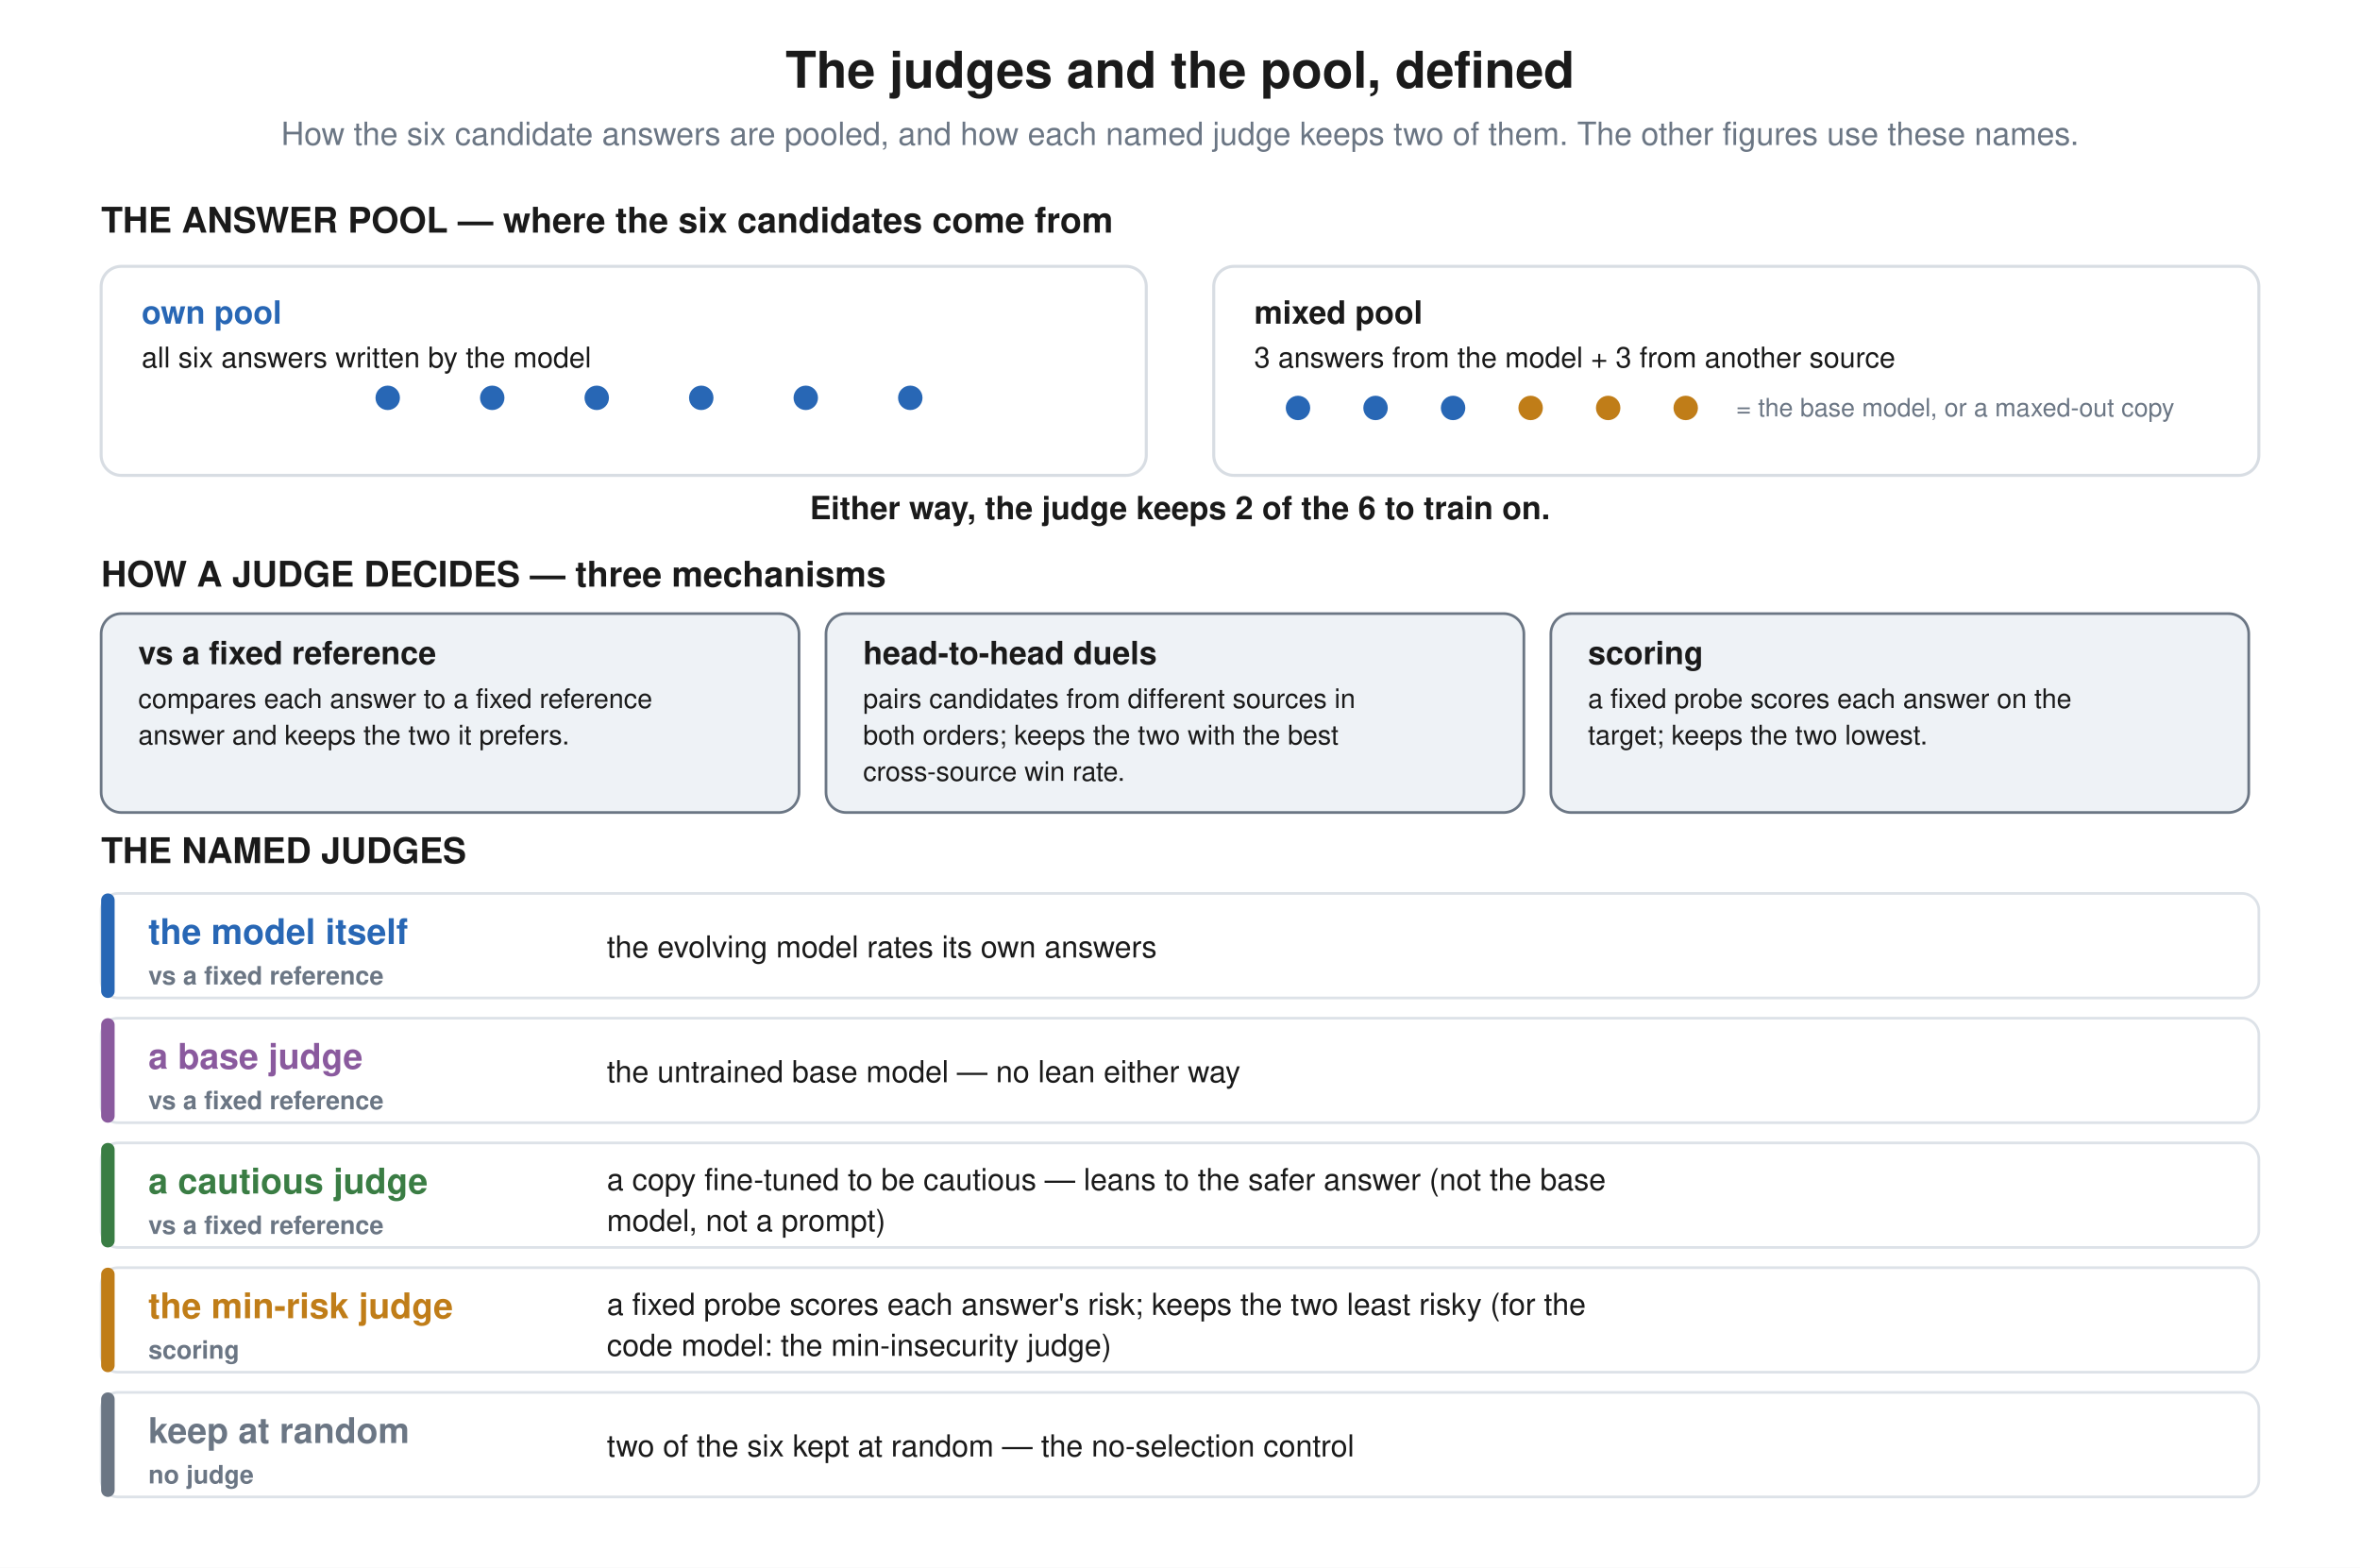
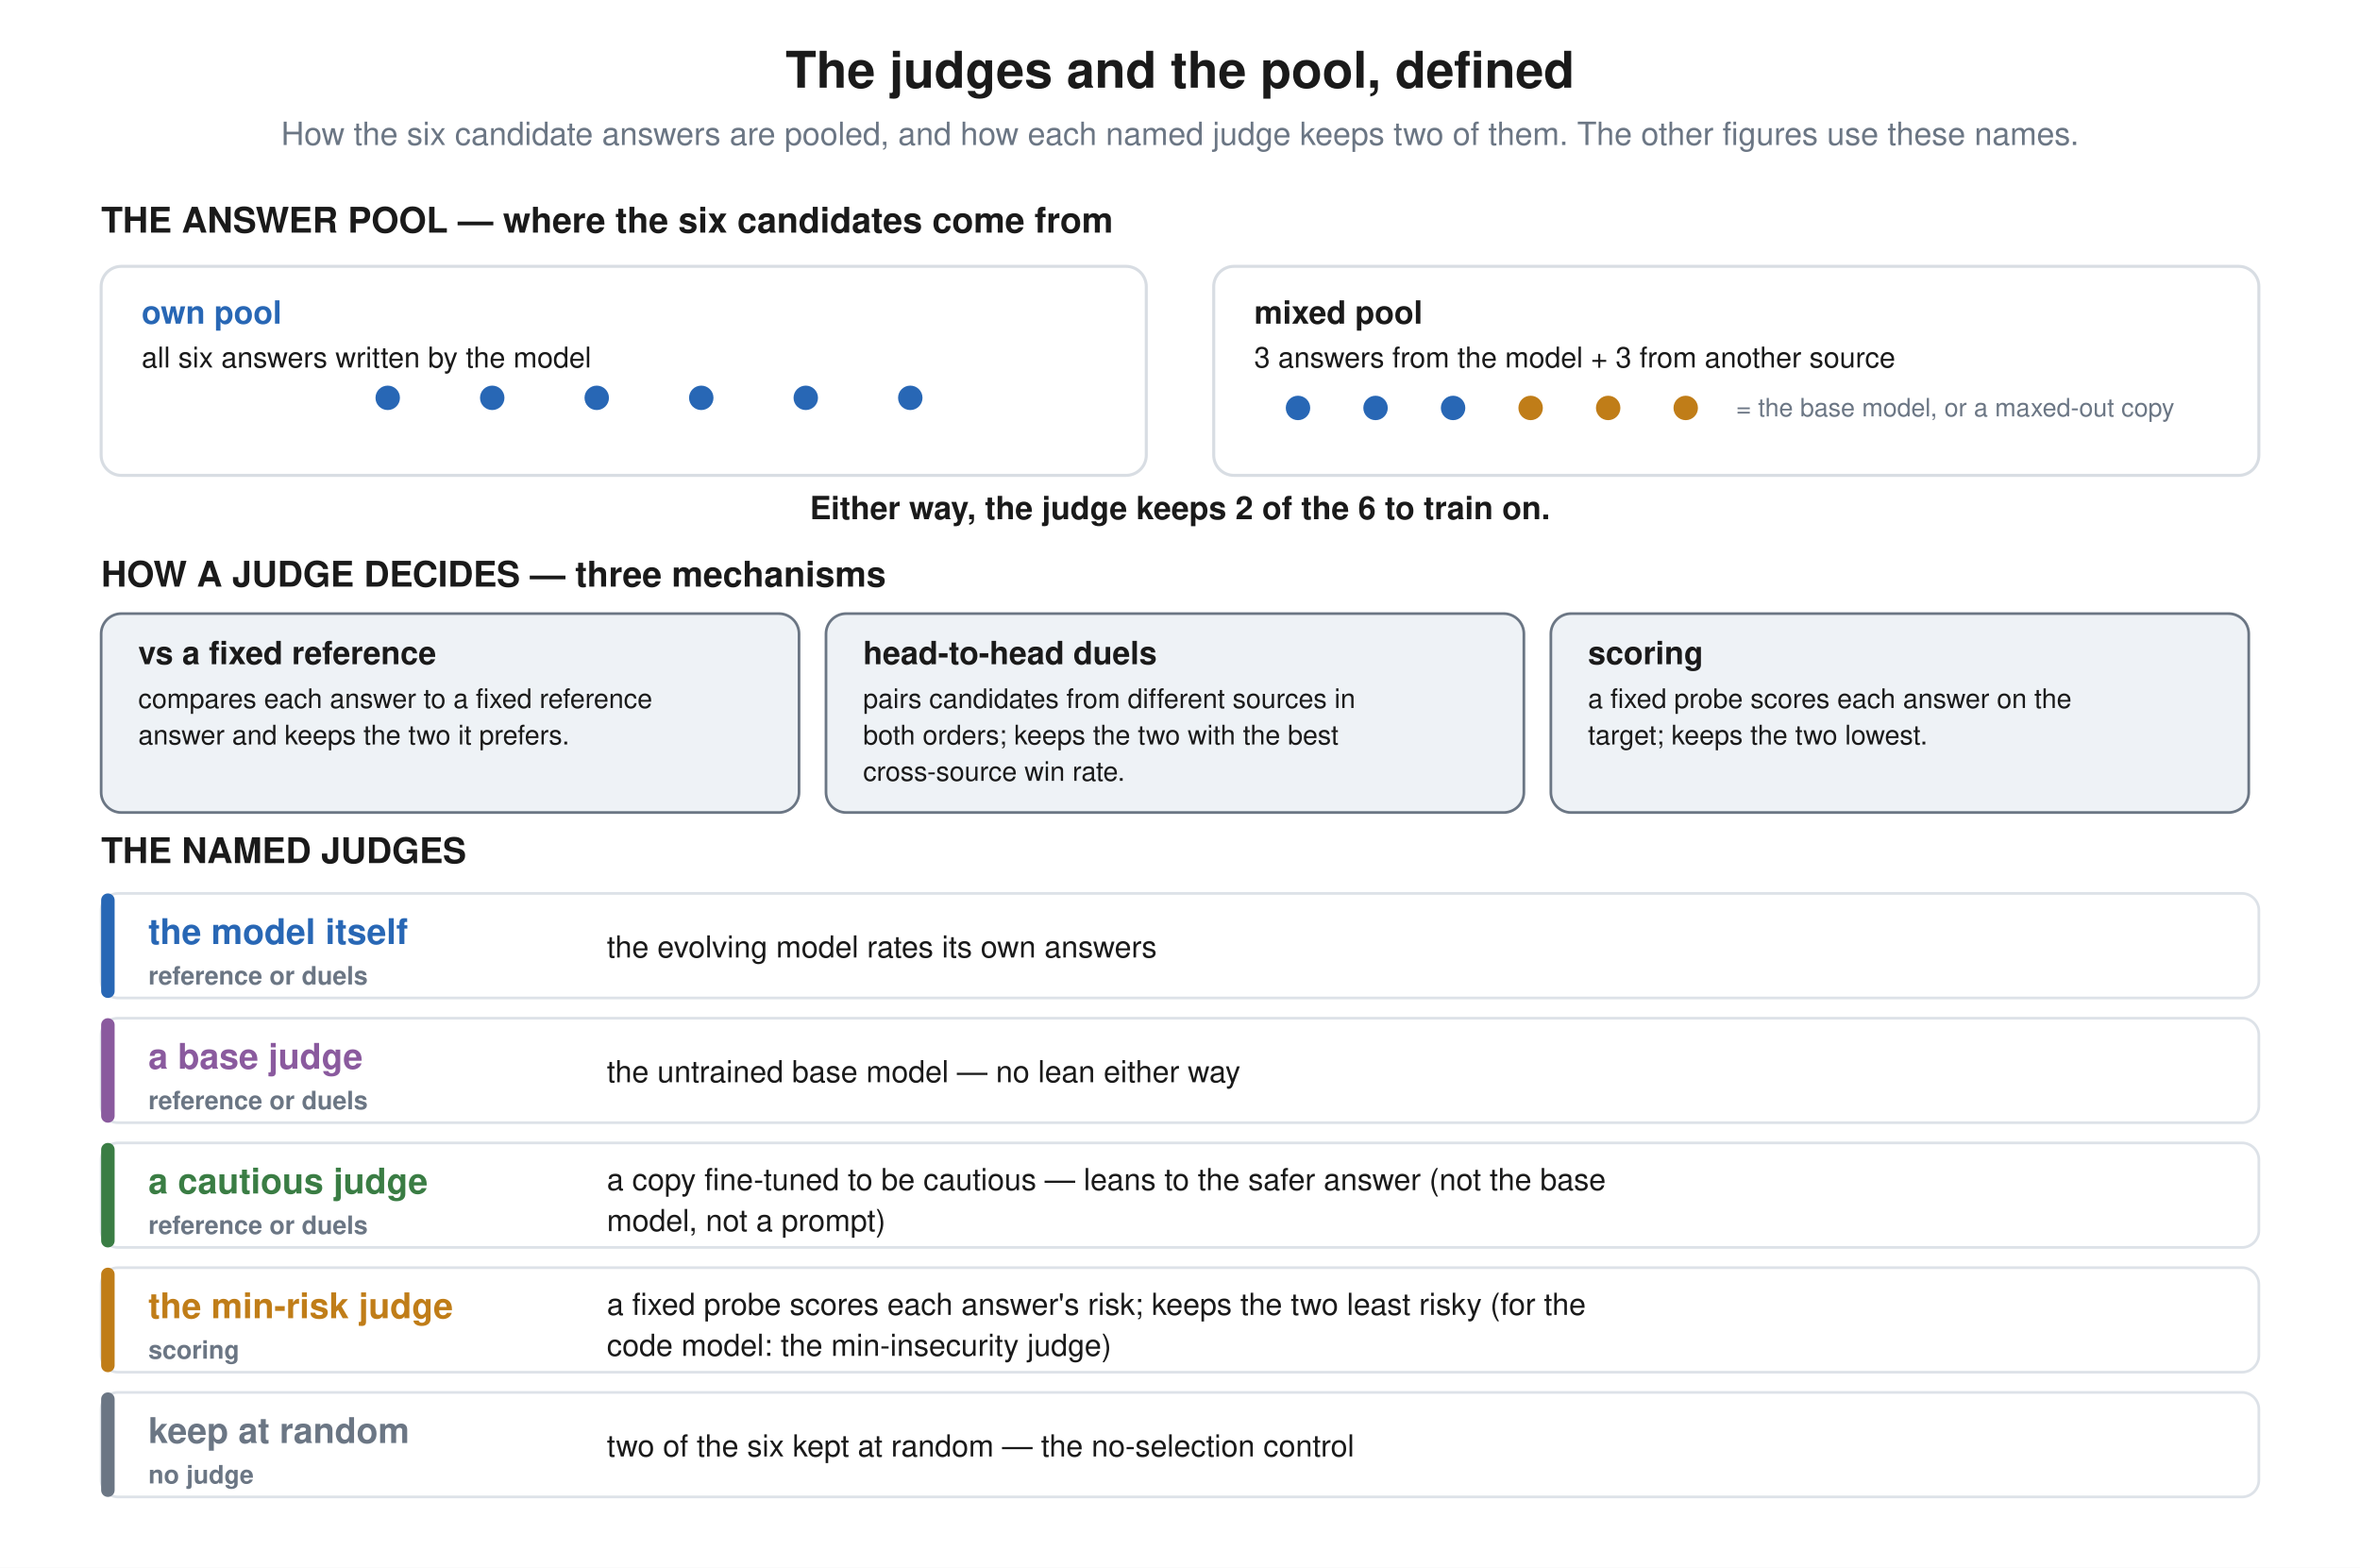
<svg xmlns="http://www.w3.org/2000/svg" viewBox="0 0 1400 930" font-family="Helvetica, Arial, sans-serif">
  <rect width="1400" height="930" fill="white" />
  <text x="700.0" y="52.0" text-anchor="middle" font-family="Helvetica, Arial, sans-serif" font-size="30" font-weight="bold" fill="#1a1a1a">The judges and the pool, defined</text>
  <text x="700.0" y="86.0" text-anchor="middle" font-family="Helvetica, Arial, sans-serif" font-size="19" font-weight="normal" fill="#6b7684">How the six candidate answers are pooled, and how each named judge keeps two of them. The other figures use these names.</text>
  <text x="60.0" y="138.0" font-family="Helvetica, Arial, sans-serif" font-size="21" font-weight="bold" fill="#1a1a1a">THE ANSWER POOL — where the six candidates come from</text>
  <rect x="60.0" y="158.0" width="620.0" height="124.0" rx="12" fill="white" stroke="#d8dde3" stroke-width="1.8" />
  <text x="84.0" y="192.0" font-family="Helvetica, Arial, sans-serif" font-size="19" font-weight="bold" fill="#2867b5">own pool</text>
  <text x="84.0" y="218.0" font-family="Helvetica, Arial, sans-serif" font-size="17" font-weight="normal" fill="#1a1a1a">all six answers written by the model</text>
  <circle cx="230.0" cy="236.0" r="8" fill="#2867b5" stroke="white" stroke-width="1.5" />
  <circle cx="292.0" cy="236.0" r="8" fill="#2867b5" stroke="white" stroke-width="1.5" />
  <circle cx="354.0" cy="236.0" r="8" fill="#2867b5" stroke="white" stroke-width="1.5" />
  <circle cx="416.0" cy="236.0" r="8" fill="#2867b5" stroke="white" stroke-width="1.5" />
  <circle cx="478.0" cy="236.0" r="8" fill="#2867b5" stroke="white" stroke-width="1.5" />
  <circle cx="540.0" cy="236.0" r="8" fill="#2867b5" stroke="white" stroke-width="1.5" />
  <rect x="720.0" y="158.0" width="620.0" height="124.0" rx="12" fill="white" stroke="#d8dde3" stroke-width="1.8" />
  <text x="744.0" y="192.0" font-family="Helvetica, Arial, sans-serif" font-size="19" font-weight="bold" fill="#1a1a1a">mixed pool</text>
  <text x="744.0" y="218.0" font-family="Helvetica, Arial, sans-serif" font-size="17" font-weight="normal" fill="#1a1a1a">3 answers from the model + 3 from another source</text>
  <circle cx="770.0" cy="242.0" r="8" fill="#2867b5" stroke="white" stroke-width="1.5" />
  <circle cx="816.0" cy="242.0" r="8" fill="#2867b5" stroke="white" stroke-width="1.5" />
  <circle cx="862.0" cy="242.0" r="8" fill="#2867b5" stroke="white" stroke-width="1.5" />
  <circle cx="908.0" cy="242.0" r="8" fill="#c07d18" stroke="white" stroke-width="1.5" />
  <circle cx="954.0" cy="242.0" r="8" fill="#c07d18" stroke="white" stroke-width="1.5" />
  <circle cx="1000.0" cy="242.0" r="8" fill="#c07d18" stroke="white" stroke-width="1.5" />
  <text x="1030.0" y="247.0" font-family="Helvetica, Arial, sans-serif" font-size="15" font-weight="normal" fill="#6b7684">= the base model, or a maxed-out copy</text>
  <text x="700.0" y="308.0" text-anchor="middle" font-family="Helvetica, Arial, sans-serif" font-size="19" font-weight="bold" fill="#1a1a1a">Either way, the judge keeps 2 of the 6 to train on.</text>
  <text x="60.0" y="348.0" font-family="Helvetica, Arial, sans-serif" font-size="21" font-weight="bold" fill="#1a1a1a">HOW A JUDGE DECIDES — three mechanisms</text>
  <rect x="60.0" y="364.0" width="414.0" height="118.0" rx="12" fill="#eef2f6" stroke="#6b7684" stroke-width="1.6" />
  <text x="82.0" y="394.0" font-family="Helvetica, Arial, sans-serif" font-size="19" font-weight="bold" fill="#1a1a1a">vs a fixed reference</text>
  <text x="82.0" y="420.0" font-family="Helvetica, Arial, sans-serif" font-size="16" font-weight="normal" fill="#1a1a1a">compares each answer to a fixed reference</text>
  <text x="82.0" y="441.6" font-family="Helvetica, Arial, sans-serif" font-size="16" font-weight="normal" fill="#1a1a1a">answer and keeps the two it prefers.</text>
  <rect x="490.0" y="364.0" width="414.0" height="118.0" rx="12" fill="#eef2f6" stroke="#6b7684" stroke-width="1.6" />
  <text x="512.0" y="394.0" font-family="Helvetica, Arial, sans-serif" font-size="19" font-weight="bold" fill="#1a1a1a">head-to-head duels</text>
  <text x="512.0" y="420.0" font-family="Helvetica, Arial, sans-serif" font-size="16" font-weight="normal" fill="#1a1a1a">pairs candidates from different sources in</text>
  <text x="512.0" y="441.6" font-family="Helvetica, Arial, sans-serif" font-size="16" font-weight="normal" fill="#1a1a1a">both orders; keeps the two with the best</text>
  <text x="512.0" y="463.2" font-family="Helvetica, Arial, sans-serif" font-size="16" font-weight="normal" fill="#1a1a1a">cross-source win rate.</text>
  <rect x="920.0" y="364.0" width="414.0" height="118.0" rx="12" fill="#eef2f6" stroke="#6b7684" stroke-width="1.6" />
  <text x="942.0" y="394.0" font-family="Helvetica, Arial, sans-serif" font-size="19" font-weight="bold" fill="#1a1a1a">scoring</text>
  <text x="942.0" y="420.0" font-family="Helvetica, Arial, sans-serif" font-size="16" font-weight="normal" fill="#1a1a1a">a fixed probe scores each answer on the</text>
  <text x="942.0" y="441.6" font-family="Helvetica, Arial, sans-serif" font-size="16" font-weight="normal" fill="#1a1a1a">target; keeps the two lowest.</text>
  <text x="60.0" y="512.0" font-family="Helvetica, Arial, sans-serif" font-size="21" font-weight="bold" fill="#1a1a1a">THE NAMED JUDGES</text>
  <rect x="60.0" y="530.0" width="1280.0" height="62.0" rx="10" fill="white" stroke="#dde2e8" stroke-width="1.6" />
  <rect x="60" y="530" width="8" height="62" rx="4" fill="#2867b5" />
  <text x="88.0" y="560.0" font-family="Helvetica, Arial, sans-serif" font-size="21" font-weight="bold" fill="#2867b5">the model itself</text>
-   <text x="88.0" y="584.0" font-family="Helvetica, Arial, sans-serif" font-size="15" font-weight="bold" fill="#6b7684">vs a fixed reference</text>
+   <text x="88.0" y="584.0" font-family="Helvetica, Arial, sans-serif" font-size="15" font-weight="bold" fill="#6b7684">reference or duels</text>
  <text x="360.0" y="568.0" font-family="Helvetica, Arial, sans-serif" font-size="18" font-weight="normal" fill="#1a1a1a">the evolving model rates its own answers</text>
  <rect x="60.0" y="604.0" width="1280.0" height="62.0" rx="10" fill="white" stroke="#dde2e8" stroke-width="1.6" />
  <rect x="60" y="604" width="8" height="62" rx="4" fill="#8a5a9e" />
  <text x="88.0" y="634.0" font-family="Helvetica, Arial, sans-serif" font-size="21" font-weight="bold" fill="#8a5a9e">a base judge</text>
-   <text x="88.0" y="658.0" font-family="Helvetica, Arial, sans-serif" font-size="15" font-weight="bold" fill="#6b7684">vs a fixed reference</text>
+   <text x="88.0" y="658.0" font-family="Helvetica, Arial, sans-serif" font-size="15" font-weight="bold" fill="#6b7684">reference or duels</text>
  <text x="360.0" y="642.0" font-family="Helvetica, Arial, sans-serif" font-size="18" font-weight="normal" fill="#1a1a1a">the untrained base model — no lean either way</text>
  <rect x="60.0" y="678.0" width="1280.0" height="62.0" rx="10" fill="white" stroke="#dde2e8" stroke-width="1.6" />
  <rect x="60" y="678" width="8" height="62" rx="4" fill="#3a7d44" />
  <text x="88.0" y="708.0" font-family="Helvetica, Arial, sans-serif" font-size="21" font-weight="bold" fill="#3a7d44">a cautious judge</text>
-   <text x="88.0" y="732.0" font-family="Helvetica, Arial, sans-serif" font-size="15" font-weight="bold" fill="#6b7684">vs a fixed reference</text>
+   <text x="88.0" y="732.0" font-family="Helvetica, Arial, sans-serif" font-size="15" font-weight="bold" fill="#6b7684">reference or duels</text>
  <text x="360.0" y="706.0" font-family="Helvetica, Arial, sans-serif" font-size="18" font-weight="normal" fill="#1a1a1a">a copy fine-tuned to be cautious — leans to the safer answer (not the base</text>
  <text x="360.0" y="730.3" font-family="Helvetica, Arial, sans-serif" font-size="18" font-weight="normal" fill="#1a1a1a">model, not a prompt)</text>
  <rect x="60.0" y="752.0" width="1280.0" height="62.0" rx="10" fill="white" stroke="#dde2e8" stroke-width="1.6" />
  <rect x="60" y="752" width="8" height="62" rx="4" fill="#c07d18" />
  <text x="88.0" y="782.0" font-family="Helvetica, Arial, sans-serif" font-size="21" font-weight="bold" fill="#c07d18">the min-risk judge</text>
  <text x="88.0" y="806.0" font-family="Helvetica, Arial, sans-serif" font-size="15" font-weight="bold" fill="#6b7684">scoring</text>
  <text x="360.0" y="780.0" font-family="Helvetica, Arial, sans-serif" font-size="18" font-weight="normal" fill="#1a1a1a">a fixed probe scores each answer's risk; keeps the two least risky (for the</text>
  <text x="360.0" y="804.3" font-family="Helvetica, Arial, sans-serif" font-size="18" font-weight="normal" fill="#1a1a1a">code model: the min-insecurity judge)</text>
  <rect x="60.0" y="826.0" width="1280.0" height="62.0" rx="10" fill="white" stroke="#dde2e8" stroke-width="1.6" />
  <rect x="60" y="826" width="8" height="62" rx="4" fill="#6b7684" />
  <text x="88.0" y="856.0" font-family="Helvetica, Arial, sans-serif" font-size="21" font-weight="bold" fill="#6b7684">keep at random</text>
  <text x="88.0" y="880.0" font-family="Helvetica, Arial, sans-serif" font-size="15" font-weight="bold" fill="#6b7684">no judge</text>
  <text x="360.0" y="864.0" font-family="Helvetica, Arial, sans-serif" font-size="18" font-weight="normal" fill="#1a1a1a">two of the six kept at random — the no-selection control</text>
</svg>
